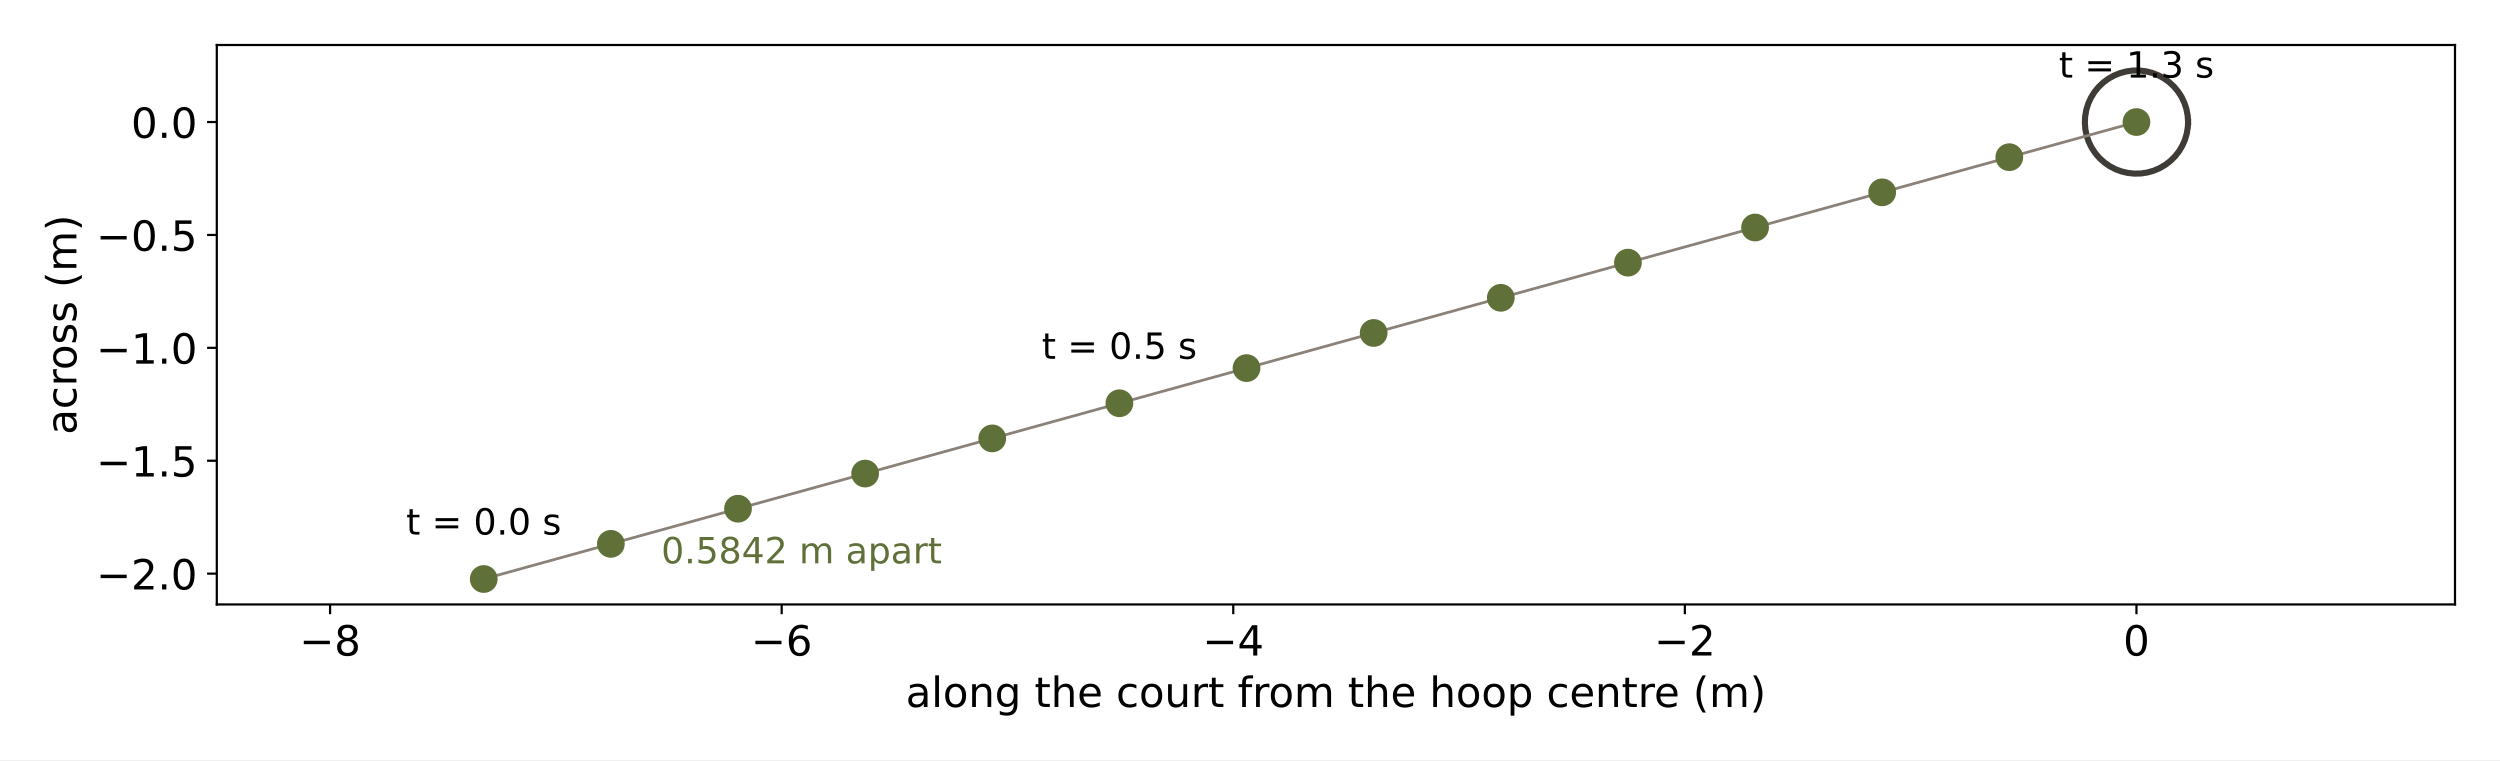
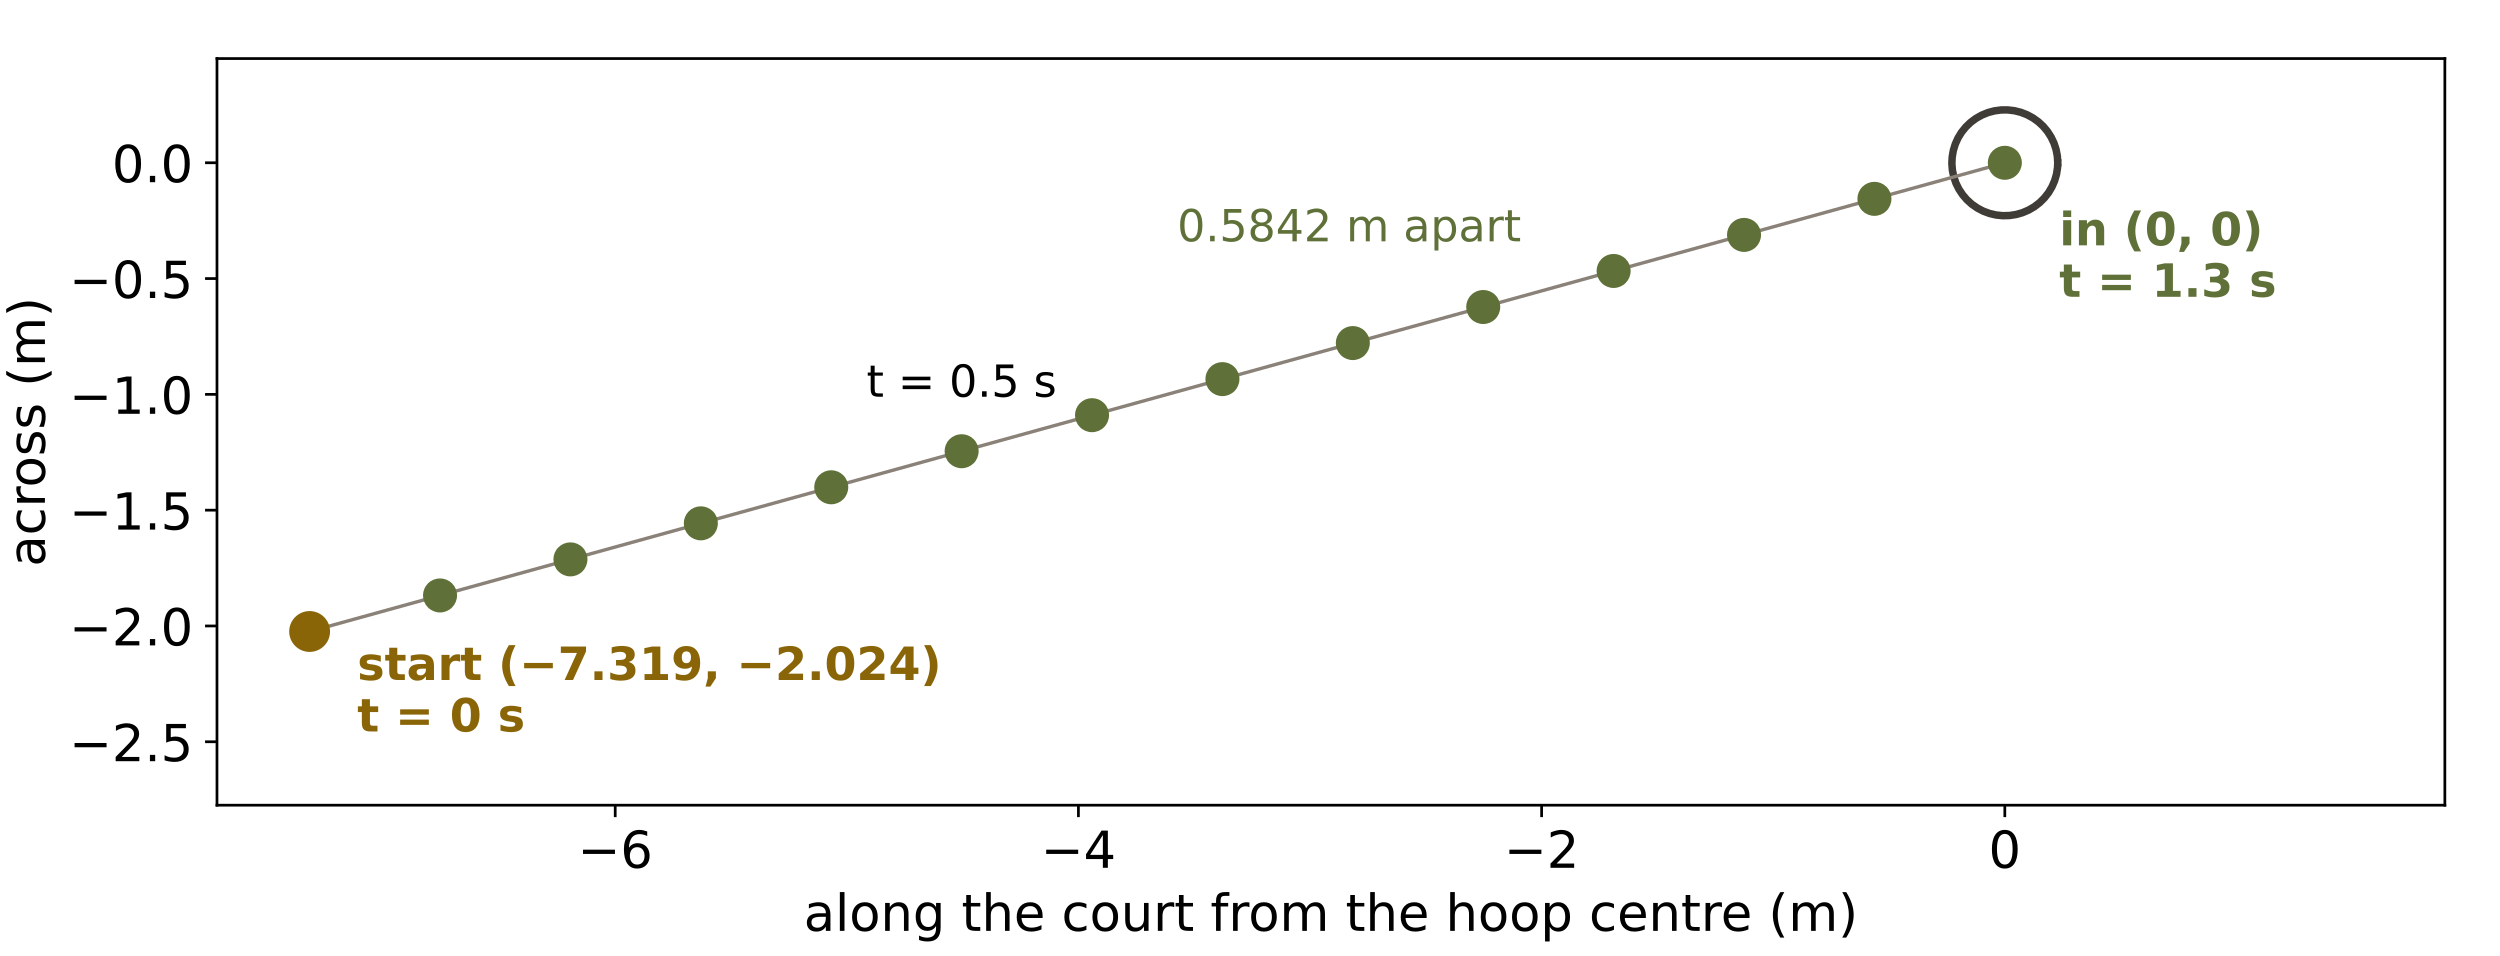
- <svg xmlns="http://www.w3.org/2000/svg" xmlns:xlink="http://www.w3.org/1999/xlink" width="900pt" height="273.6pt" viewBox="0 0 900 273.6" version="1.1">
+ <svg xmlns="http://www.w3.org/2000/svg" xmlns:xlink="http://www.w3.org/1999/xlink" width="734.4pt" height="280.8pt" viewBox="0 0 734.4 280.8" version="1.1">
  <defs>
    <style type="text/css">*{stroke-linejoin: round; stroke-linecap: butt}</style>
  </defs>
  <g id="figure_1">
    <g id="patch_1">
-       <path d="M 0 273.6  L 900 273.6  L 900 0  L 0 0  z " style="fill: #ffffff" />
+       <path d="M 0 280.8  L 734.4 280.8  L 734.4 0  L 0 0  z " style="fill: #ffffff" />
    </g>
    <g id="axes_1">
      <g id="patch_2">
-         <path d="M 78.05 217.6  L 883.8 217.6  L 883.8 16.2  L 78.05 16.2  z " style="fill: #ffffff" />
+         <path d="M 63.74 236.533  L 718.2 236.533  L 718.2 17.203  L 63.74 17.203  z " style="fill: #ffffff" />
      </g>
      <g id="matplotlib.axis_1">
        <g id="xtick_1">
          <g id="line2d_1">
            <defs>
-               <path id="m97bc87b374" d="M 0 0  L 0 3.5  " style="stroke: #000000; stroke-width: 0.8" />
+               <path id="m898cec942b" d="M 0 0  L 0 3.5  " style="stroke: #000000; stroke-width: 0.8" />
            </defs>
            <g>
-               <use xlink:href="#m97bc87b374" x="118.827" y="217.6" style="stroke: #000000; stroke-width: 0.8" />
+               <use xlink:href="#m898cec942b" x="180.726" y="236.533" style="stroke: #000000; stroke-width: 0.8" />
            </g>
          </g>
          <g id="text_1">
-             <text style="font: 15px 'DejaVu Sans', 'Bitstream Vera Sans', 'Computer Modern Sans Serif', 'Lucida Grande', 'Verdana', 'Geneva', 'Lucid', 'Arial', 'Helvetica', 'Avant Garde', sans-serif; text-anchor: middle" x="118.827" y="235.998" transform="rotate(-0 118.8267 235.9977)">−8</text>
+             <text style="font: 15px 'DejaVu Sans', 'Bitstream Vera Sans', 'Computer Modern Sans Serif', 'Lucida Grande', 'Verdana', 'Geneva', 'Lucid', 'Arial', 'Helvetica', 'Avant Garde', sans-serif; text-anchor: middle" x="180.726" y="254.931" transform="rotate(-0 180.7257 254.9309)">−6</text>
          </g>
        </g>
        <g id="xtick_2">
          <g id="line2d_2">
            <g>
-               <use xlink:href="#m97bc87b374" x="281.401" y="217.6" style="stroke: #000000; stroke-width: 0.8" />
+               <use xlink:href="#m898cec942b" x="316.795" y="236.533" style="stroke: #000000; stroke-width: 0.8" />
            </g>
          </g>
          <g id="text_2">
-             <text style="font: 15px 'DejaVu Sans', 'Bitstream Vera Sans', 'Computer Modern Sans Serif', 'Lucida Grande', 'Verdana', 'Geneva', 'Lucid', 'Arial', 'Helvetica', 'Avant Garde', sans-serif; text-anchor: middle" x="281.401" y="235.998" transform="rotate(-0 281.4013 235.9977)">−6</text>
+             <text style="font: 15px 'DejaVu Sans', 'Bitstream Vera Sans', 'Computer Modern Sans Serif', 'Lucida Grande', 'Verdana', 'Geneva', 'Lucid', 'Arial', 'Helvetica', 'Avant Garde', sans-serif; text-anchor: middle" x="316.795" y="254.931" transform="rotate(-0 316.7951 254.9309)">−4</text>
          </g>
        </g>
        <g id="xtick_3">
          <g id="line2d_3">
            <g>
-               <use xlink:href="#m97bc87b374" x="443.976" y="217.6" style="stroke: #000000; stroke-width: 0.8" />
+               <use xlink:href="#m898cec942b" x="452.865" y="236.533" style="stroke: #000000; stroke-width: 0.8" />
            </g>
          </g>
          <g id="text_3">
-             <text style="font: 15px 'DejaVu Sans', 'Bitstream Vera Sans', 'Computer Modern Sans Serif', 'Lucida Grande', 'Verdana', 'Geneva', 'Lucid', 'Arial', 'Helvetica', 'Avant Garde', sans-serif; text-anchor: middle" x="443.976" y="235.998" transform="rotate(-0 443.9759 235.9977)">−4</text>
+             <text style="font: 15px 'DejaVu Sans', 'Bitstream Vera Sans', 'Computer Modern Sans Serif', 'Lucida Grande', 'Verdana', 'Geneva', 'Lucid', 'Arial', 'Helvetica', 'Avant Garde', sans-serif; text-anchor: middle" x="452.865" y="254.931" transform="rotate(-0 452.8646 254.9309)">−2</text>
          </g>
        </g>
        <g id="xtick_4">
          <g id="line2d_4">
            <g>
-               <use xlink:href="#m97bc87b374" x="606.55" y="217.6" style="stroke: #000000; stroke-width: 0.8" />
+               <use xlink:href="#m898cec942b" x="588.934" y="236.533" style="stroke: #000000; stroke-width: 0.8" />
            </g>
          </g>
          <g id="text_4">
-             <text style="font: 15px 'DejaVu Sans', 'Bitstream Vera Sans', 'Computer Modern Sans Serif', 'Lucida Grande', 'Verdana', 'Geneva', 'Lucid', 'Arial', 'Helvetica', 'Avant Garde', sans-serif; text-anchor: middle" x="606.55" y="235.998" transform="rotate(-0 606.5504 235.9977)">−2</text>
+             <text style="font: 15px 'DejaVu Sans', 'Bitstream Vera Sans', 'Computer Modern Sans Serif', 'Lucida Grande', 'Verdana', 'Geneva', 'Lucid', 'Arial', 'Helvetica', 'Avant Garde', sans-serif; text-anchor: middle" x="588.934" y="254.931" transform="rotate(-0 588.934 254.9309)">0</text>
          </g>
        </g>
-         <g id="xtick_5">
-           <g id="line2d_5">
-             <g>
-               <use xlink:href="#m97bc87b374" x="769.125" y="217.6" style="stroke: #000000; stroke-width: 0.8" />
-             </g>
-           </g>
-           <g id="text_5">
-             <text style="font: 15px 'DejaVu Sans', 'Bitstream Vera Sans', 'Computer Modern Sans Serif', 'Lucida Grande', 'Verdana', 'Geneva', 'Lucid', 'Arial', 'Helvetica', 'Avant Garde', sans-serif; text-anchor: middle" x="769.125" y="235.998" transform="rotate(-0 769.125 235.9977)">0</text>
-           </g>
-         </g>
-         <g id="text_6">
-           <text style="font: 15px 'DejaVu Sans', 'Bitstream Vera Sans', 'Computer Modern Sans Serif', 'Lucida Grande', 'Verdana', 'Geneva', 'Lucid', 'Arial', 'Helvetica', 'Avant Garde', sans-serif; text-anchor: middle" x="480.925" y="254.515" transform="rotate(-0 480.925 254.5148)">along the court from the hoop centre (m)</text>
+         <g id="text_5">
+           <text style="font: 15px 'DejaVu Sans', 'Bitstream Vera Sans', 'Computer Modern Sans Serif', 'Lucida Grande', 'Verdana', 'Geneva', 'Lucid', 'Arial', 'Helvetica', 'Avant Garde', sans-serif; text-anchor: middle" x="390.97" y="273.448" transform="rotate(-0 390.97 273.4481)">along the court from the hoop centre (m)</text>
        </g>
      </g>
      <g id="matplotlib.axis_2">
        <g id="ytick_1">
-           <g id="line2d_6">
+           <g id="line2d_5">
            <defs>
-               <path id="m9264659b27" d="M 0 0  L -3.5 0  " style="stroke: #000000; stroke-width: 0.8" />
+               <path id="m4697946fd1" d="M 0 0  L -3.5 0  " style="stroke: #000000; stroke-width: 0.8" />
            </defs>
            <g>
-               <use xlink:href="#m9264659b27" x="78.05" y="206.511" style="stroke: #000000; stroke-width: 0.8" />
+               <use xlink:href="#m4697946fd1" x="63.74" y="217.905" style="stroke: #000000; stroke-width: 0.8" />
+             </g>
+           </g>
+           <g id="text_6">
+             <text style="font: 15px 'DejaVu Sans', 'Bitstream Vera Sans', 'Computer Modern Sans Serif', 'Lucida Grande', 'Verdana', 'Geneva', 'Lucid', 'Arial', 'Helvetica', 'Avant Garde', sans-serif; text-anchor: end" x="56.74" y="223.604" transform="rotate(-0 56.74 223.6042)">−2.5</text>
+           </g>
+         </g>
+         <g id="ytick_2">
+           <g id="line2d_6">
+             <g>
+               <use xlink:href="#m4697946fd1" x="63.74" y="183.888" style="stroke: #000000; stroke-width: 0.8" />
            </g>
          </g>
          <g id="text_7">
-             <text style="font: 15px 'DejaVu Sans', 'Bitstream Vera Sans', 'Computer Modern Sans Serif', 'Lucida Grande', 'Verdana', 'Geneva', 'Lucid', 'Arial', 'Helvetica', 'Avant Garde', sans-serif; text-anchor: end" x="71.05" y="212.21" transform="rotate(-0 71.05 212.2096)">−2.0</text>
+             <text style="font: 15px 'DejaVu Sans', 'Bitstream Vera Sans', 'Computer Modern Sans Serif', 'Lucida Grande', 'Verdana', 'Geneva', 'Lucid', 'Arial', 'Helvetica', 'Avant Garde', sans-serif; text-anchor: end" x="56.74" y="189.587" transform="rotate(-0 56.74 189.5868)">−2.0</text>
          </g>
        </g>
-         <g id="ytick_2">
+         <g id="ytick_3">
          <g id="line2d_7">
            <g>
-               <use xlink:href="#m9264659b27" x="78.05" y="165.867" style="stroke: #000000; stroke-width: 0.8" />
+               <use xlink:href="#m4697946fd1" x="63.74" y="149.871" style="stroke: #000000; stroke-width: 0.8" />
            </g>
          </g>
          <g id="text_8">
-             <text style="font: 15px 'DejaVu Sans', 'Bitstream Vera Sans', 'Computer Modern Sans Serif', 'Lucida Grande', 'Verdana', 'Geneva', 'Lucid', 'Arial', 'Helvetica', 'Avant Garde', sans-serif; text-anchor: end" x="71.05" y="171.566" transform="rotate(-0 71.05 171.566)">−1.5</text>
+             <text style="font: 15px 'DejaVu Sans', 'Bitstream Vera Sans', 'Computer Modern Sans Serif', 'Lucida Grande', 'Verdana', 'Geneva', 'Lucid', 'Arial', 'Helvetica', 'Avant Garde', sans-serif; text-anchor: end" x="56.74" y="155.569" transform="rotate(-0 56.74 155.5695)">−1.5</text>
          </g>
        </g>
-         <g id="ytick_3">
+         <g id="ytick_4">
          <g id="line2d_8">
            <g>
-               <use xlink:href="#m9264659b27" x="78.05" y="125.224" style="stroke: #000000; stroke-width: 0.8" />
+               <use xlink:href="#m4697946fd1" x="63.74" y="115.853" style="stroke: #000000; stroke-width: 0.8" />
            </g>
          </g>
          <g id="text_9">
-             <text style="font: 15px 'DejaVu Sans', 'Bitstream Vera Sans', 'Computer Modern Sans Serif', 'Lucida Grande', 'Verdana', 'Geneva', 'Lucid', 'Arial', 'Helvetica', 'Avant Garde', sans-serif; text-anchor: end" x="71.05" y="130.922" transform="rotate(-0 71.05 130.9224)">−1.0</text>
+             <text style="font: 15px 'DejaVu Sans', 'Bitstream Vera Sans', 'Computer Modern Sans Serif', 'Lucida Grande', 'Verdana', 'Geneva', 'Lucid', 'Arial', 'Helvetica', 'Avant Garde', sans-serif; text-anchor: end" x="56.74" y="121.552" transform="rotate(-0 56.74 121.5521)">−1.0</text>
          </g>
        </g>
-         <g id="ytick_4">
+         <g id="ytick_5">
          <g id="line2d_9">
            <g>
-               <use xlink:href="#m9264659b27" x="78.05" y="84.58" style="stroke: #000000; stroke-width: 0.8" />
+               <use xlink:href="#m4697946fd1" x="63.74" y="81.836" style="stroke: #000000; stroke-width: 0.8" />
            </g>
          </g>
          <g id="text_10">
-             <text style="font: 15px 'DejaVu Sans', 'Bitstream Vera Sans', 'Computer Modern Sans Serif', 'Lucida Grande', 'Verdana', 'Geneva', 'Lucid', 'Arial', 'Helvetica', 'Avant Garde', sans-serif; text-anchor: end" x="71.05" y="90.279" transform="rotate(-0 71.05 90.27871)">−0.5</text>
+             <text style="font: 15px 'DejaVu Sans', 'Bitstream Vera Sans', 'Computer Modern Sans Serif', 'Lucida Grande', 'Verdana', 'Geneva', 'Lucid', 'Arial', 'Helvetica', 'Avant Garde', sans-serif; text-anchor: end" x="56.74" y="87.535" transform="rotate(-0 56.74 87.53475)">−0.5</text>
          </g>
        </g>
-         <g id="ytick_5">
+         <g id="ytick_6">
          <g id="line2d_10">
            <g>
-               <use xlink:href="#m9264659b27" x="78.05" y="43.936" style="stroke: #000000; stroke-width: 0.8" />
+               <use xlink:href="#m4697946fd1" x="63.74" y="47.819" style="stroke: #000000; stroke-width: 0.8" />
            </g>
          </g>
          <g id="text_11">
-             <text style="font: 15px 'DejaVu Sans', 'Bitstream Vera Sans', 'Computer Modern Sans Serif', 'Lucida Grande', 'Verdana', 'Geneva', 'Lucid', 'Arial', 'Helvetica', 'Avant Garde', sans-serif; text-anchor: end" x="71.05" y="49.635" transform="rotate(-0 71.05 49.63507)">0.0</text>
+             <text style="font: 15px 'DejaVu Sans', 'Bitstream Vera Sans', 'Computer Modern Sans Serif', 'Lucida Grande', 'Verdana', 'Geneva', 'Lucid', 'Arial', 'Helvetica', 'Avant Garde', sans-serif; text-anchor: end" x="56.74" y="53.517" transform="rotate(-0 56.74 53.51739)">0.0</text>
          </g>
        </g>
        <g id="text_12">
-           <text style="font: 15px 'DejaVu Sans', 'Bitstream Vera Sans', 'Computer Modern Sans Serif', 'Lucida Grande', 'Verdana', 'Geneva', 'Lucid', 'Arial', 'Helvetica', 'Avant Garde', sans-serif; text-anchor: middle" x="27.506" y="116.9" transform="rotate(-90 27.50625 116.9)">across (m)</text>
+           <text style="font: 15px 'DejaVu Sans', 'Bitstream Vera Sans', 'Computer Modern Sans Serif', 'Lucida Grande', 'Verdana', 'Geneva', 'Lucid', 'Arial', 'Helvetica', 'Avant Garde', sans-serif; text-anchor: middle" x="13.196" y="126.868" transform="rotate(-90 13.19625 126.8681)">across (m)</text>
        </g>
      </g>
      <g id="line2d_11">
-         <path d="M 787.707 43.936  L 787.559 41.596  L 787.118 39.292  L 786.389 37.063  L 785.386 34.943  L 784.124 32.966  L 782.623 31.165  L 780.906 29.566  L 779.003 28.197  L 776.941 27.078  L 774.756 26.228  L 772.48 25.659  L 770.151 25.382  L 767.806 25.401  L 765.482 25.715  L 763.216 26.319  L 761.044 27.203  L 759 28.354  L 757.118 29.754  L 755.427 31.379  L 753.955 33.205  L 752.724 35.201  L 751.754 37.336  L 751.061 39.577  L 750.656 41.887  L 750.545 44.23  L 750.73 46.568  L 751.208 48.864  L 751.971 51.081  L 753.008 53.185  L 754.301 55.141  L 755.831 56.919  L 757.572 58.491  L 759.497 59.83  L 761.576 60.916  L 763.775 61.732  L 766.059 62.264  L 768.392 62.504  L 770.736 62.449  L 773.055 62.098  L 775.312 61.458  L 777.47 60.54  L 779.494 59.356  L 781.354 57.927  L 783.019 56.275  L 784.463 54.427  L 785.662 52.412  L 786.598 50.261  L 787.255 48.01  L 787.624 45.694  L 787.707 43.936  L 787.707 43.936  " clip-path="url(#p39b1b385e6)" style="fill: none; stroke: #3f3b36; stroke-width: 2.2; stroke-linecap: square" />
+         <path d="M 604.487 47.819  L 604.363 45.86  L 603.993 43.932  L 603.384 42.066  L 602.544 40.292  L 601.488 38.637  L 600.231 37.129  L 598.795 35.791  L 597.201 34.645  L 595.476 33.709  L 593.647 32.997  L 591.742 32.521  L 589.793 32.29  L 587.83 32.305  L 585.885 32.568  L 583.988 33.073  L 582.17 33.814  L 580.46 34.777  L 578.885 35.948  L 577.47 37.309  L 576.237 38.837  L 575.207 40.507  L 574.395 42.295  L 573.815 44.17  L 573.476 46.103  L 573.383 48.064  L 573.538 50.021  L 573.938 51.943  L 574.577 53.799  L 575.445 55.559  L 576.527 57.197  L 577.807 58.685  L 579.265 60  L 580.876 61.121  L 582.616 62.03  L 584.456 62.713  L 586.368 63.158  L 588.32 63.359  L 590.283 63.313  L 592.224 63.019  L 594.112 62.484  L 595.918 61.715  L 597.613 60.725  L 599.169 59.529  L 600.563 58.146  L 601.771 56.599  L 602.775 54.912  L 603.558 53.112  L 604.108 51.228  L 604.417 49.29  L 604.487 47.819  L 604.487 47.819  " clip-path="url(#p2bf09b479e)" style="fill: none; stroke: #3f3b36; stroke-width: 2.2; stroke-linecap: square" />
      </g>
      <g id="line2d_12">
-         <path d="M 174.143 208.445  L 769.125 43.936  " clip-path="url(#p39b1b385e6)" style="fill: none; stroke: #8a8178; stroke-linecap: square" />
+         <path d="M 90.954 185.507  L 588.934 47.819  " clip-path="url(#p2bf09b479e)" style="fill: none; stroke: #8a8178; stroke-linecap: square" />
      </g>
      <g id="line2d_13">
        <defs>
-           <path id="m465628fe1b" d="M 0 4.5  C 1.193 4.5 2.338 4.026 3.182 3.182  C 4.026 2.338 4.5 1.193 4.5 0  C 4.5 -1.193 4.026 -2.338 3.182 -3.182  C 2.338 -4.026 1.193 -4.5 0 -4.5  C -1.193 -4.5 -2.338 -4.026 -3.182 -3.182  C -4.026 -2.338 -4.5 -1.193 -4.5 0  C -4.5 1.193 -4.026 2.338 -3.182 3.182  C -2.338 4.026 -1.193 4.5 0 4.5  z " style="stroke: #5f7038" />
+           <path id="m0899ad58a0" d="M 0 4.5  C 1.193 4.5 2.338 4.026 3.182 3.182  C 4.026 2.338 4.5 1.193 4.5 0  C 4.5 -1.193 4.026 -2.338 3.182 -3.182  C 2.338 -4.026 1.193 -4.5 0 -4.5  C -1.193 -4.5 -2.338 -4.026 -3.182 -3.182  C -4.026 -2.338 -4.5 -1.193 -4.5 0  C -4.5 1.193 -4.026 2.338 -3.182 3.182  C -2.338 4.026 -1.193 4.5 0 4.5  z " style="stroke: #5f7038" />
        </defs>
-         <g clip-path="url(#p39b1b385e6)">
-           <use xlink:href="#m465628fe1b" x="174.143" y="208.445" style="fill: #5f7038; stroke: #5f7038" />
-           <use xlink:href="#m465628fe1b" x="219.911" y="195.791" style="fill: #5f7038; stroke: #5f7038" />
-           <use xlink:href="#m465628fe1b" x="265.678" y="183.136" style="fill: #5f7038; stroke: #5f7038" />
-           <use xlink:href="#m465628fe1b" x="311.446" y="170.482" style="fill: #5f7038; stroke: #5f7038" />
-           <use xlink:href="#m465628fe1b" x="357.214" y="157.827" style="fill: #5f7038; stroke: #5f7038" />
-           <use xlink:href="#m465628fe1b" x="402.982" y="145.173" style="fill: #5f7038; stroke: #5f7038" />
-           <use xlink:href="#m465628fe1b" x="448.75" y="132.518" style="fill: #5f7038; stroke: #5f7038" />
-           <use xlink:href="#m465628fe1b" x="494.518" y="119.864" style="fill: #5f7038; stroke: #5f7038" />
-           <use xlink:href="#m465628fe1b" x="540.286" y="107.209" style="fill: #5f7038; stroke: #5f7038" />
-           <use xlink:href="#m465628fe1b" x="586.054" y="94.554" style="fill: #5f7038; stroke: #5f7038" />
-           <use xlink:href="#m465628fe1b" x="631.821" y="81.9" style="fill: #5f7038; stroke: #5f7038" />
-           <use xlink:href="#m465628fe1b" x="677.589" y="69.245" style="fill: #5f7038; stroke: #5f7038" />
-           <use xlink:href="#m465628fe1b" x="723.357" y="56.591" style="fill: #5f7038; stroke: #5f7038" />
-           <use xlink:href="#m465628fe1b" x="769.125" y="43.936" style="fill: #5f7038; stroke: #5f7038" />
+         <g clip-path="url(#p2bf09b479e)">
+           <use xlink:href="#m0899ad58a0" x="90.954" y="185.507" style="fill: #5f7038; stroke: #5f7038" />
+           <use xlink:href="#m0899ad58a0" x="129.26" y="174.916" style="fill: #5f7038; stroke: #5f7038" />
+           <use xlink:href="#m0899ad58a0" x="167.566" y="164.324" style="fill: #5f7038; stroke: #5f7038" />
+           <use xlink:href="#m0899ad58a0" x="205.872" y="153.733" style="fill: #5f7038; stroke: #5f7038" />
+           <use xlink:href="#m0899ad58a0" x="244.179" y="143.141" style="fill: #5f7038; stroke: #5f7038" />
+           <use xlink:href="#m0899ad58a0" x="282.485" y="132.55" style="fill: #5f7038; stroke: #5f7038" />
+           <use xlink:href="#m0899ad58a0" x="320.791" y="121.959" style="fill: #5f7038; stroke: #5f7038" />
+           <use xlink:href="#m0899ad58a0" x="359.097" y="111.367" style="fill: #5f7038; stroke: #5f7038" />
+           <use xlink:href="#m0899ad58a0" x="397.403" y="100.776" style="fill: #5f7038; stroke: #5f7038" />
+           <use xlink:href="#m0899ad58a0" x="435.709" y="90.184" style="fill: #5f7038; stroke: #5f7038" />
+           <use xlink:href="#m0899ad58a0" x="474.016" y="79.593" style="fill: #5f7038; stroke: #5f7038" />
+           <use xlink:href="#m0899ad58a0" x="512.322" y="69.001" style="fill: #5f7038; stroke: #5f7038" />
+           <use xlink:href="#m0899ad58a0" x="550.628" y="58.41" style="fill: #5f7038; stroke: #5f7038" />
+           <use xlink:href="#m0899ad58a0" x="588.934" y="47.819" style="fill: #5f7038; stroke: #5f7038" />
+         </g>
+       </g>
+       <g id="line2d_14">
+         <defs>
+           <path id="md0fdb63ded" d="M 0 5.5  C 1.459 5.5 2.858 4.92 3.889 3.889  C 4.92 2.858 5.5 1.459 5.5 0  C 5.5 -1.459 4.92 -2.858 3.889 -3.889  C 2.858 -4.92 1.459 -5.5 0 -5.5  C -1.459 -5.5 -2.858 -4.92 -3.889 -3.889  C -4.92 -2.858 -5.5 -1.459 -5.5 0  C -5.5 1.459 -4.92 2.858 -3.889 3.889  C -2.858 4.92 -1.459 5.5 0 5.5  z " style="stroke: #8a6508" />
+         </defs>
+         <g clip-path="url(#p2bf09b479e)">
+           <use xlink:href="#md0fdb63ded" x="90.954" y="185.507" style="fill: #8a6508; stroke: #8a6508" />
        </g>
      </g>
      <g id="patch_3">
-         <path d="M 78.05 217.6  L 78.05 16.2  " style="fill: none; stroke: #000000; stroke-width: 0.8; stroke-linejoin: miter; stroke-linecap: square" />
+         <path d="M 63.74 236.533  L 63.74 17.203  " style="fill: none; stroke: #000000; stroke-width: 0.8; stroke-linejoin: miter; stroke-linecap: square" />
      </g>
      <g id="patch_4">
-         <path d="M 883.8 217.6  L 883.8 16.2  " style="fill: none; stroke: #000000; stroke-width: 0.8; stroke-linejoin: miter; stroke-linecap: square" />
+         <path d="M 718.2 236.533  L 718.2 17.203  " style="fill: none; stroke: #000000; stroke-width: 0.8; stroke-linejoin: miter; stroke-linecap: square" />
      </g>
      <g id="patch_5">
-         <path d="M 78.05 217.6  L 883.8 217.6  " style="fill: none; stroke: #000000; stroke-width: 0.8; stroke-linejoin: miter; stroke-linecap: square" />
+         <path d="M 63.74 236.533  L 718.2 236.533  " style="fill: none; stroke: #000000; stroke-width: 0.8; stroke-linejoin: miter; stroke-linecap: square" />
      </g>
      <g id="patch_6">
-         <path d="M 78.05 16.2  L 883.8 16.2  " style="fill: none; stroke: #000000; stroke-width: 0.8; stroke-linejoin: miter; stroke-linecap: square" />
+         <path d="M 63.74 17.203  L 718.2 17.203  " style="fill: none; stroke: #000000; stroke-width: 0.8; stroke-linejoin: miter; stroke-linecap: square" />
      </g>
      <g id="text_13">
-         <text style="font: 13px 'DejaVu Sans', 'Bitstream Vera Sans', 'Computer Modern Sans Serif', 'Lucida Grande', 'Verdana', 'Geneva', 'Lucid', 'Arial', 'Helvetica', 'Avant Garde', sans-serif; text-anchor: middle" x="174.143" y="192.445" transform="rotate(-0 174.1427 192.4455)">t = 0.0 s</text>
+         <text style="fill: #8a6508; font: 700 13.5px 'DejaVu Sans', 'Bitstream Vera Sans', 'Computer Modern Sans Serif', 'Lucida Grande', 'Verdana', 'Geneva', 'Lucid', 'Arial', 'Helvetica', 'Avant Garde', sans-serif" transform="translate(104.9539 199.7651)">start (−7.319, −2.024)</text>
+         <text style="fill: #8a6508; font: 700 13.5px 'DejaVu Sans', 'Bitstream Vera Sans', 'Computer Modern Sans Serif', 'Lucida Grande', 'Verdana', 'Geneva', 'Lucid', 'Arial', 'Helvetica', 'Avant Garde', sans-serif" transform="translate(104.9539 214.8822)">t = 0 s</text>
      </g>
      <g id="text_14">
-         <text style="font: 13px 'DejaVu Sans', 'Bitstream Vera Sans', 'Computer Modern Sans Serif', 'Lucida Grande', 'Verdana', 'Geneva', 'Lucid', 'Arial', 'Helvetica', 'Avant Garde', sans-serif; text-anchor: middle" x="402.982" y="129.173" transform="rotate(-0 402.9821 129.1727)">t = 0.5 s</text>
+         <text style="font: 13px 'DejaVu Sans', 'Bitstream Vera Sans', 'Computer Modern Sans Serif', 'Lucida Grande', 'Verdana', 'Geneva', 'Lucid', 'Arial', 'Helvetica', 'Avant Garde', sans-serif; text-anchor: middle" x="282.485" y="116.55" transform="rotate(-0 282.4847 116.55)">t = 0.5 s</text>
      </g>
      <g id="text_15">
-         <text style="font: 13px 'DejaVu Sans', 'Bitstream Vera Sans', 'Computer Modern Sans Serif', 'Lucida Grande', 'Verdana', 'Geneva', 'Lucid', 'Arial', 'Helvetica', 'Avant Garde', sans-serif; text-anchor: middle" x="769.125" y="27.936" transform="rotate(-0 769.125 27.93624)">t = 1.3 s</text>
+         <text style="fill: #5f7038; font: 700 13.5px 'DejaVu Sans', 'Bitstream Vera Sans', 'Computer Modern Sans Serif', 'Lucida Grande', 'Verdana', 'Geneva', 'Lucid', 'Arial', 'Helvetica', 'Avant Garde', sans-serif" transform="translate(604.934 72.07645)">in (0, 0)</text>
+         <text style="fill: #5f7038; font: 700 13.5px 'DejaVu Sans', 'Bitstream Vera Sans', 'Computer Modern Sans Serif', 'Lucida Grande', 'Verdana', 'Geneva', 'Lucid', 'Arial', 'Helvetica', 'Avant Garde', sans-serif" transform="translate(604.934 87.1935)">t = 1.3 s</text>
      </g>
      <g id="text_16">
-         <text style="fill: #5f7038; font: 13px 'DejaVu Sans', 'Bitstream Vera Sans', 'Computer Modern Sans Serif', 'Lucida Grande', 'Verdana', 'Geneva', 'Lucid', 'Arial', 'Helvetica', 'Avant Garde', sans-serif; text-anchor: middle" x="288.562" y="202.809" transform="rotate(-0 288.5624 202.8091)">0.5842 m apart</text>
+         <text style="fill: #5f7038; font: 13px 'DejaVu Sans', 'Bitstream Vera Sans', 'Computer Modern Sans Serif', 'Lucida Grande', 'Verdana', 'Geneva', 'Lucid', 'Arial', 'Helvetica', 'Avant Garde', sans-serif; text-anchor: end" x="446.862" y="70.889" transform="rotate(-0 446.8625 70.88859)">0.5842 m apart</text>
      </g>
    </g>
  </g>
  <defs>
-     <clipPath id="p39b1b385e6">
-       <rect x="78.05" y="16.2" width="805.75" height="201.4" />
+     <clipPath id="p2bf09b479e">
+       <rect x="63.74" y="17.203" width="654.46" height="219.33" />
    </clipPath>
  </defs>
</svg>
